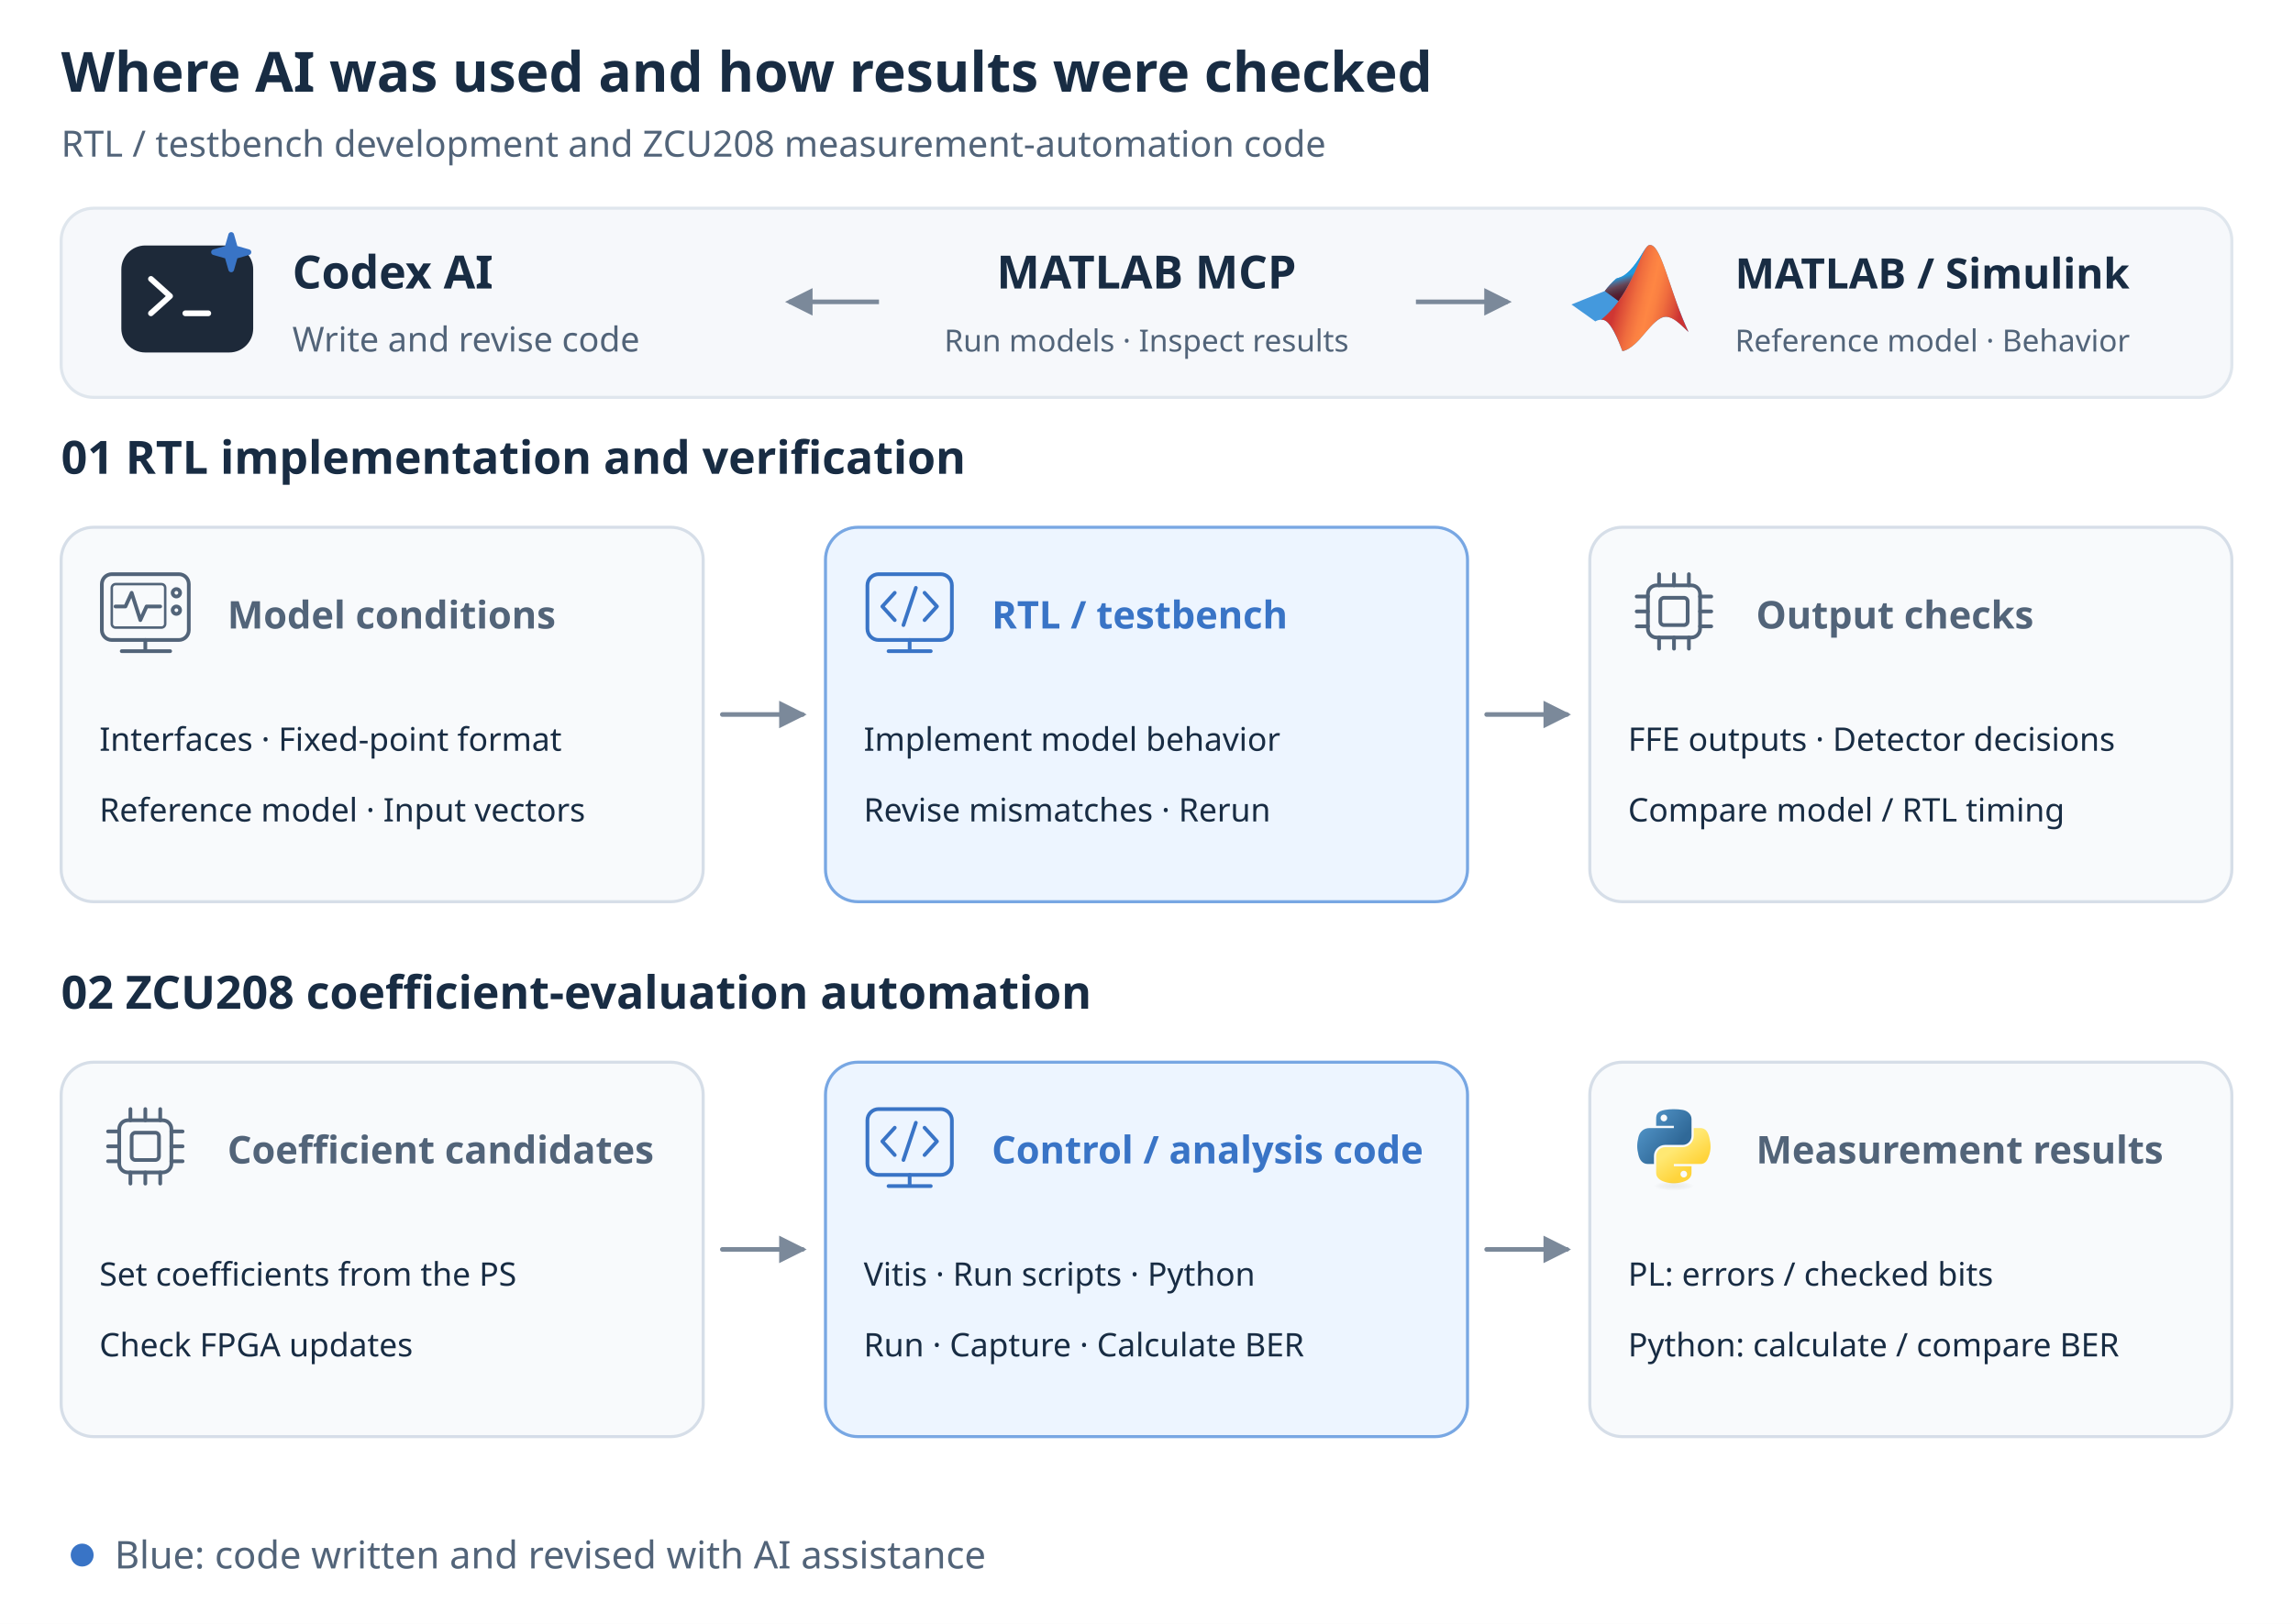
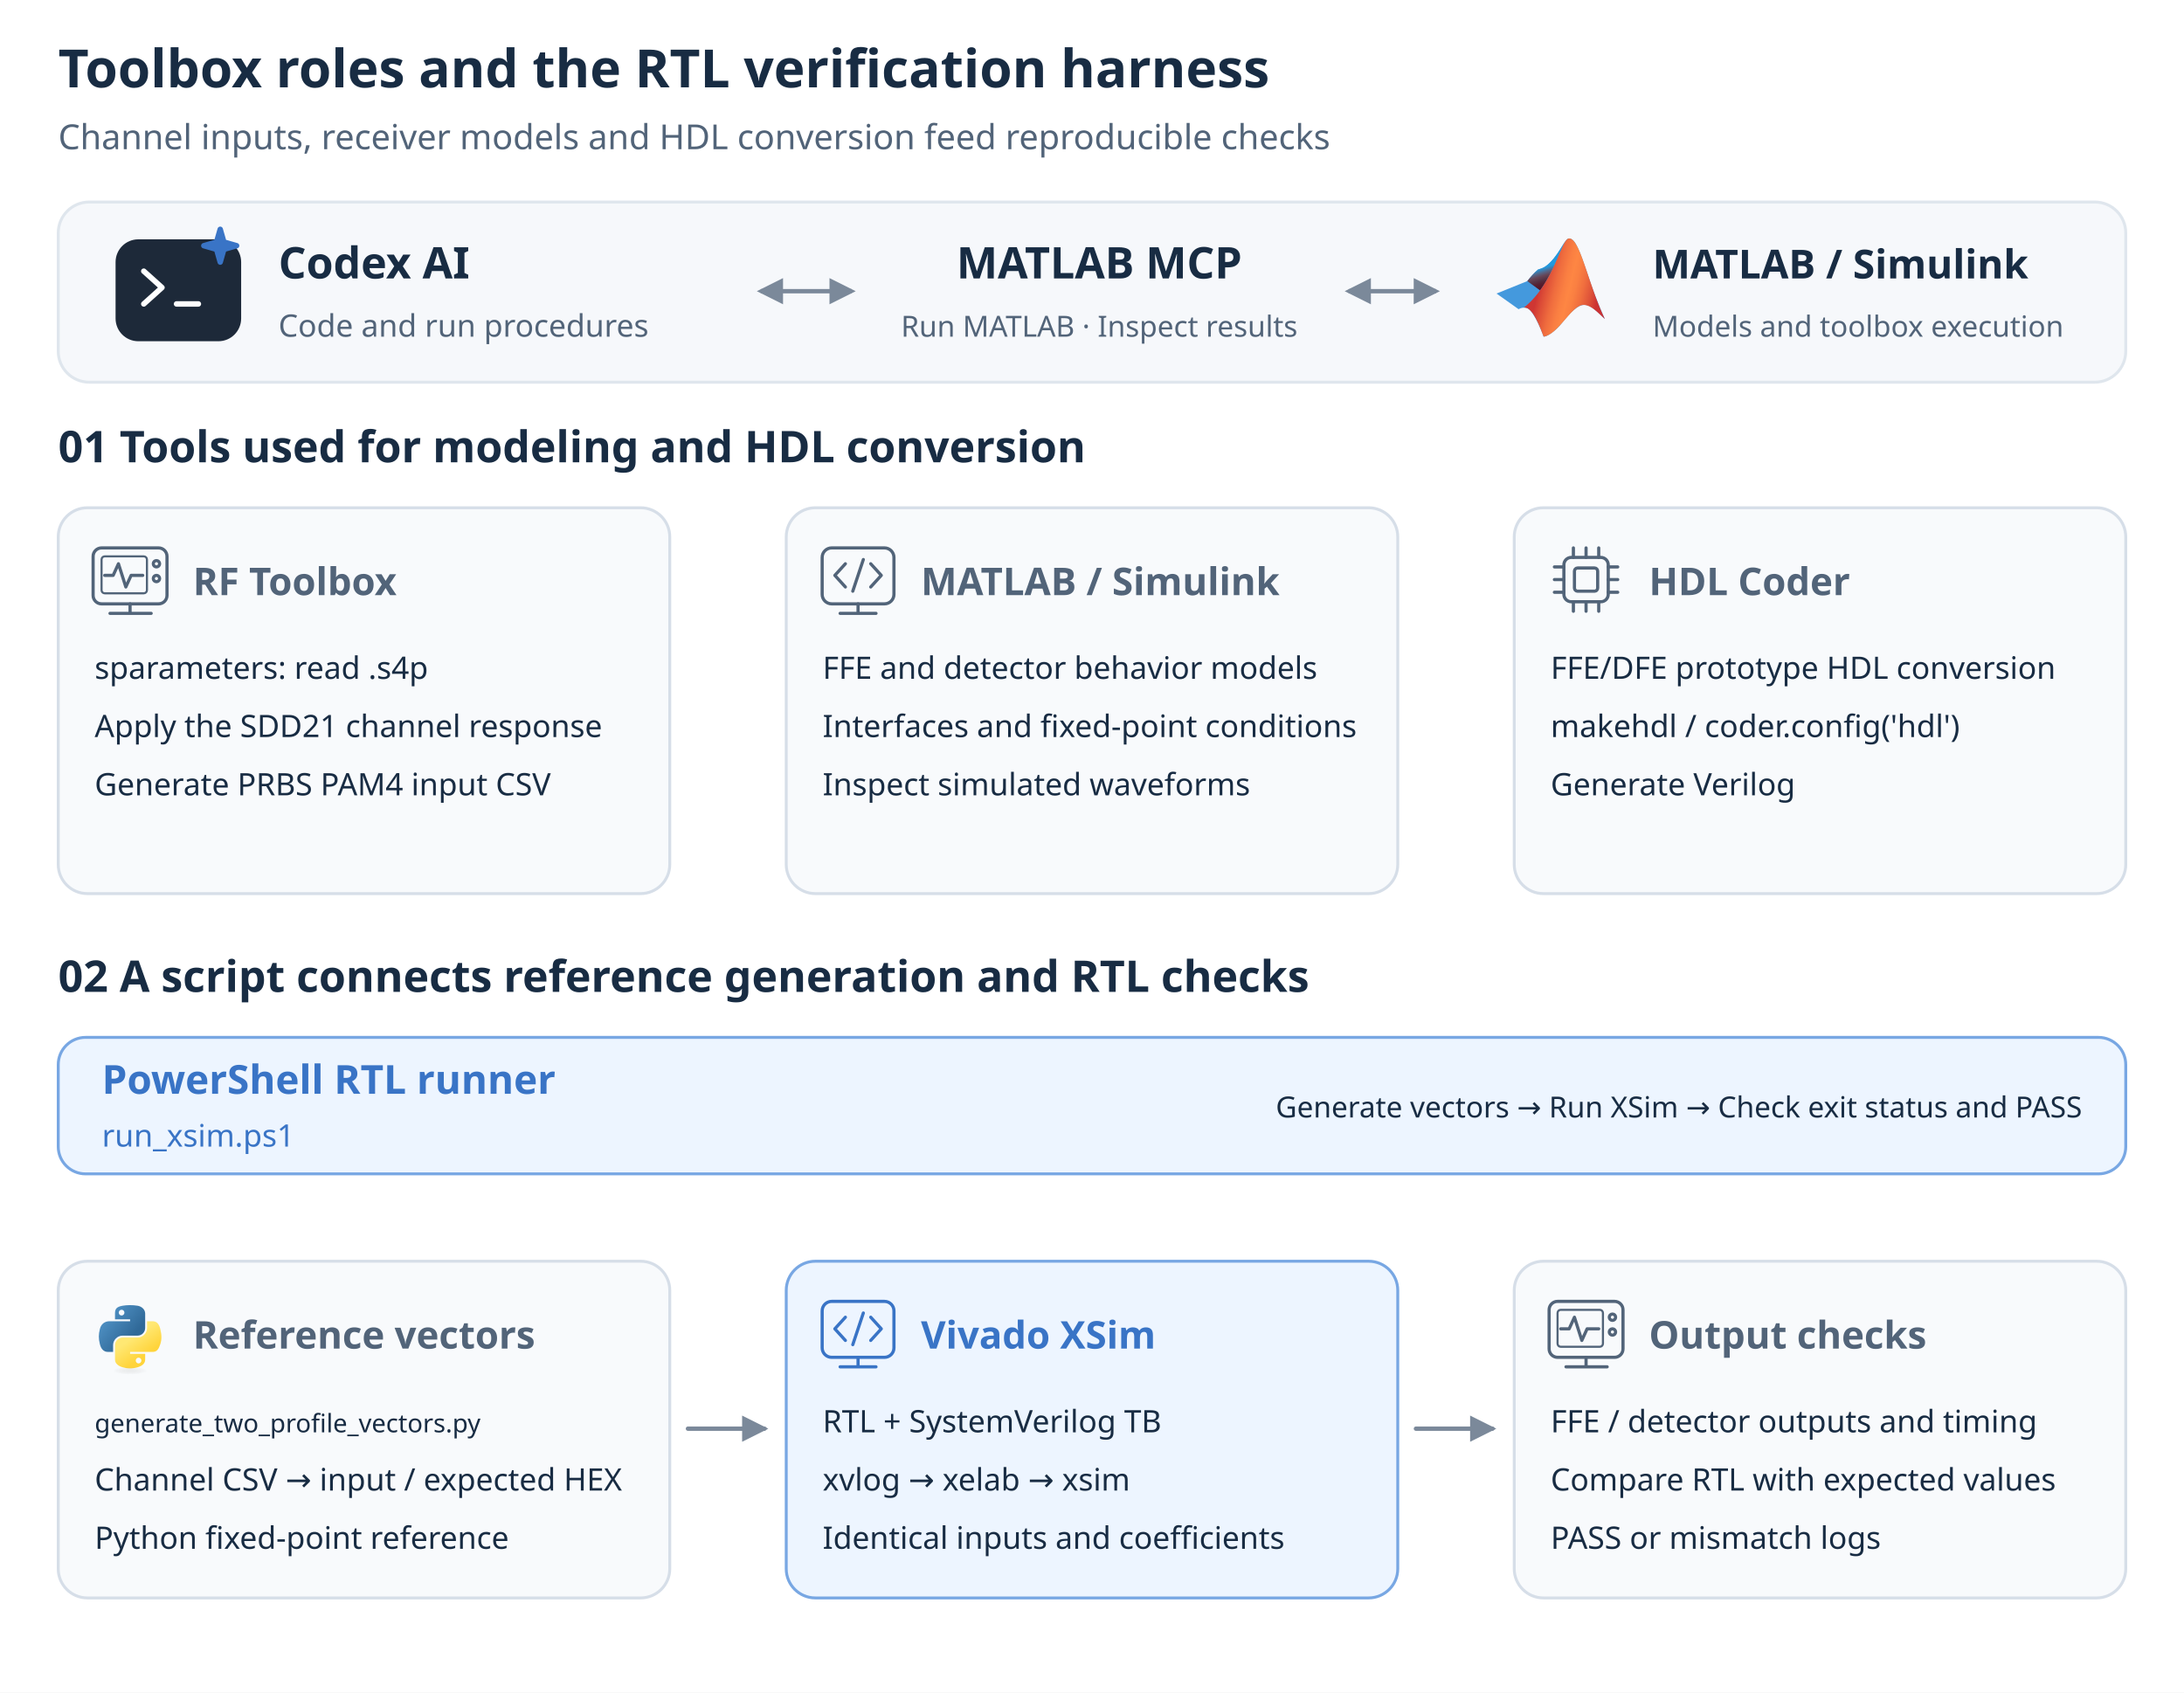
- <svg xmlns="http://www.w3.org/2000/svg" width="1200" height="850" viewBox="0 0 1200 850" role="img" aria-labelledby="title desc">
+ <svg xmlns="http://www.w3.org/2000/svg" width="1200" height="930" viewBox="0 0 1200 930" role="img" aria-labelledby="title desc">
  <defs>
    <marker id="arrow" viewBox="0 0 10 10" refX="8.5" refY="5" markerWidth="6" markerHeight="6" orient="auto-start-reverse">
      <path d="M0 0L10 5L0 10Z" fill="#7b899a" />
    </marker>
+     <marker id="blue-arrow" viewBox="0 0 10 10" refX="8.5" refY="5" markerWidth="6" markerHeight="6" orient="auto-start-reverse">
+       <path d="M0 0L10 5L0 10Z" fill="#3974c6" />
+     </marker>
+     <marker id="data-arrow" viewBox="0 0 10 10" refX="8.5" refY="5" markerWidth="6" markerHeight="6" orient="auto">
+       <path d="M0 0L10 5L0 10Z" fill="#28836c" />
+     </marker>
  </defs>
  <style>text{font-family:"Malgun Gothic","Apple SD Gothic Neo","Noto Sans KR","Segoe UI",sans-serif}</style>
-   <rect width="1200" height="850" fill="#fff" />
-   <text x="32" y="48" font-size="29" font-weight="700" text-anchor="start" fill="#182c43">Where AI was used and how results were checked</text>
-   <text x="32" y="82" font-size="19" font-weight="400" text-anchor="start" fill="#526479">RTL / testbench development and ZCU208 measurement-automation code</text>
-   <rect x="32" y="109" width="1136" height="99" rx="17" fill="#f6f8fb" stroke="#dfe6ed" stroke-width="1.6" />
-   <g transform="translate(62 121)" fill="none" stroke="#3974c6" stroke-width="3" stroke-linecap="round" stroke-linejoin="round">
+   <rect width="1200" height="930" fill="#fff" />
+   <text x="32" y="48" font-size="29" font-weight="700" text-anchor="start" fill="#182c43">Toolbox roles and the RTL verification harness</text>
+   <text x="32" y="82" font-size="19" font-weight="400" text-anchor="start" fill="#526479">Channel inputs, receiver models and HDL conversion feed reproducible checks</text>
+   <rect x="32" y="111" width="1136" height="99" rx="17" fill="#f6f8fb" stroke="#dfe6ed" stroke-width="1.6" />
+   <g transform="translate(62 124)" fill="none" stroke="#3974c6" stroke-width="3" stroke-linecap="round" stroke-linejoin="round">
    <rect x="3" y="9" width="66" height="53" rx="11" fill="#1d2939" stroke="#1d2939" />
    <path d="M17 25l10 9-10 9m18 0h12" stroke="#fff" />
    <path d="M59 2l2 7 7 2-7 2-2 7-2-7-7-2 7-2z" fill="#3974c6" stroke="#3974c6" />
  </g>
-   <text x="153" y="151" font-size="24" font-weight="700" text-anchor="start" fill="#182c43">Codex AI</text>
-   <text x="153" y="184" font-size="18" font-weight="400" text-anchor="start" fill="#526479">Write and revise code</text>
-   <path d="M413 158H460M741 158H789" fill="none" stroke="#7b899a" stroke-width="2.4" marker-start="url(#arrow)" marker-end="url(#arrow)" />
-   <text x="600" y="151" font-size="24" font-weight="700" text-anchor="middle" fill="#182c43">MATLAB MCP</text>
-   <text x="600" y="184" font-size="16" font-weight="400" text-anchor="middle" fill="#526479">Run models · Inspect results</text>
-   <svg viewBox="0 0 128 128" x="818" y="121" width="70" height="70">
+   <text x="153" y="153" font-size="24" font-weight="700" text-anchor="start" fill="#182c43">Codex AI</text>
+   <text x="153" y="185" font-size="17" font-weight="400" text-anchor="start" fill="#526479">Code and run procedures</text>
+   <path d="M418 160H468" fill="none" stroke="#7b899a" stroke-width="2.4" marker-start="url(#arrow)" marker-end="url(#arrow)" />
+   <path d="M741 160H789" fill="none" stroke="#7b899a" stroke-width="2.4" marker-start="url(#arrow)" marker-end="url(#arrow)" />
+   <text x="604" y="153" font-size="24" font-weight="700" text-anchor="middle" fill="#182c43">MATLAB MCP</text>
+   <text x="604" y="185" font-size="16" font-weight="400" text-anchor="middle" fill="#526479">Run MATLAB · Inspect results</text>
+   <svg viewBox="0 0 128 128" x="818" y="124" width="68" height="68">
    <defs>
      <linearGradient id="matlab-original-a" gradientUnits="userSpaceOnUse" x1="16.803" y1="16.631" x2="15.013" y2="22.411" gradientTransform="matrix(4 0 0 -4 0 128)">
        <stop offset="0" stop-color="#512" />
        <stop offset=".23" stop-color="#523" />
        <stop offset=".36" stop-color="#534" />
        <stop offset=".51" stop-color="#645" />
        <stop offset=".66" stop-color="#568" />
        <stop offset=".84" stop-color="#29d" />
      </linearGradient>
      <linearGradient id="matlab-original-b" gradientUnits="userSpaceOnUse" x1="29.71" y1="18.983" x2="11.71" y2="14.563" gradientTransform="scale(4)">
        <stop offset=".081" stop-color="#c33" />
        <stop offset=".189" stop-color="#de5239" />
        <stop offset=".313" stop-color="#f06e3e" />
        <stop offset=".421" stop-color="#fa8042" />
        <stop offset=".5" stop-color="#fe8643" />
        <stop offset=".58" stop-color="#fa7f42" />
        <stop offset=".696" stop-color="#ef6c3e" />
        <stop offset=".833" stop-color="#dc4c37" />
        <stop offset=".916" stop-color="#cf3633" />
      </linearGradient>
    </defs>
    <path d="M8 70.2l31.879-12.88a82.62 82.62 0 0110.883-11.8c2.636-1.399 7.597-.641 16.68-11.918 8.796-11 11.597-20.403 15.718-20.403 6.52 0 11.32 14.082 18.602 35.403A461.75 461.75 0 00120 96.48c-7.602-7.082-14.078-14.718-21.48-14.52-6.88.161-14.52 8.321-22.88 18.802C69 109.16 60.2 114.922 56.763 114.8c0 0-8.883-25.121-16.32-29.2a10.563 10.563 0 00-9.563.797L8 70.16zm0 0" fill="#49d" />
    <path d="M79.2 16.078c-2.68 3.602-5.92 10.203-11.76 17.524-9.082 11.277-14 10.52-16.68 11.918a78.673 78.673 0 00-10.882 11.8l13.2 9.64C64.28 51.68 70.28 35.122 74.96 24.399a54.649 54.649 0 014.238-8.32zm0 0" fill="url(#matlab-original-a)" />
    <path d="M83.2 13.2c-8.72 0-14.68 45.921-46.88 71.562 9.04-1.48 16.88 20.957 20.48 30.039 16-2.723 28.802-33.32 41.72-32.84 7.402.277 13.878 7.437 21.48 14.52C102.64 60 94.52 13.198 83.2 13.198zm0 0" fill="url(#matlab-original-b)" />
  </svg>
-   <text x="908" y="151" font-size="22" font-weight="700" text-anchor="start" fill="#182c43">MATLAB / Simulink</text>
-   <text x="908" y="184" font-size="16" font-weight="400" text-anchor="start" fill="#526479">Reference model · Behavior</text>
-   <text x="32" y="248" font-size="24" font-weight="700" text-anchor="start" fill="#182c43">01  RTL implementation and verification</text>
-   <g data-card="0-0" data-left="32" data-right="368">
-     <rect x="32" y="276" width="336" height="196" rx="17" fill="#f8fafc" stroke="#d6dee8" stroke-width="1.6" />
-     <g transform="translate(52 296) scale(.65)">
+   <text x="908" y="153" font-size="22" font-weight="700" text-anchor="start" fill="#182c43">MATLAB / Simulink</text>
+   <text x="908" y="185" font-size="16" font-weight="400" text-anchor="start" fill="#526479">Models and toolbox execution</text>
+   <text x="32" y="254" font-size="24" font-weight="700" text-anchor="start" fill="#182c43">01  Tools used for modeling and HDL conversion</text>
+   <g data-card="32-279" data-left="32" data-right="368">
+     <rect x="32" y="279" width="336" height="212" rx="16" fill="#f8fafc" stroke="#d6dee8" stroke-width="1.6" />
+     <g transform="translate(50 297) scale(.58)">
      <g transform="translate(0 0)" fill="none" stroke="#526479" stroke-width="3" stroke-linecap="round" stroke-linejoin="round">
        <rect x="2" y="7" width="70" height="53" rx="8" />
        <rect x="10" y="15" width="43" height="35" rx="3" stroke-width="2" />
        <path d="M13 33h8l5-11 7 22 5-11h11M18 69h39m-20-9v9" />
        <circle cx="62" cy="22" r="3" />
        <circle cx="62" cy="36" r="3" />
      </g>
    </g>
-     <text x="119" y="329" font-size="20" font-weight="700" text-anchor="start" fill="#526479">Model conditions</text>
-     <text x="52" y="393" font-size="17" font-weight="400" text-anchor="start" fill="#182c43">Interfaces · Fixed-point format</text>
-     <text x="52" y="430" font-size="17" font-weight="400" text-anchor="start" fill="#182c43">Reference model · Input vectors</text>
+     <text x="106" y="327" font-size="21" font-weight="700" text-anchor="start" fill="#526479">RF Toolbox</text>
+     <text x="52" y="373" font-size="17" font-weight="400" text-anchor="start" fill="#182c43">sparameters: read .s4p</text>
+     <text x="52" y="405" font-size="17" font-weight="400" text-anchor="start" fill="#182c43">Apply the SDD21 channel response</text>
+     <text x="52" y="437" font-size="17" font-weight="400" text-anchor="start" fill="#182c43">Generate PRBS PAM4 input CSV</text>
  </g>
-   <path d="M378 374H420" fill="none" stroke="#7b899a" stroke-width="2.4" stroke-linecap="round" stroke-linejoin="round" marker-end="url(#arrow)" />
-   <g data-card="0-1" data-left="432" data-right="768">
-     <rect x="432" y="276" width="336" height="196" rx="17" fill="#edf5ff" stroke="#78a7e3" stroke-width="1.6" />
-     <g transform="translate(452 296) scale(.65)">
-       <g transform="translate(0 0)" fill="none" stroke="#3974c6" stroke-width="3" stroke-linecap="round" stroke-linejoin="round">
+   <g data-card="432-279" data-left="432" data-right="768">
+     <rect x="432" y="279" width="336" height="212" rx="16" fill="#f8fafc" stroke="#d6dee8" stroke-width="1.6" />
+     <g transform="translate(450 297) scale(.58)">
+       <g transform="translate(0 0)" fill="none" stroke="#526479" stroke-width="3" stroke-linecap="round" stroke-linejoin="round">
        <rect x="3" y="7" width="68" height="53" rx="9" />
        <path d="M25 22l-10 11 10 11m24-22 10 11-10 11m-7-26-10 30M20 69h34m-17-9v9" />
      </g>
    </g>
-     <text x="519" y="329" font-size="20" font-weight="700" text-anchor="start" fill="#3974c6">RTL / testbench</text>
-     <text x="452" y="393" font-size="17" font-weight="400" text-anchor="start" fill="#182c43">Implement model behavior</text>
-     <text x="452" y="430" font-size="17" font-weight="400" text-anchor="start" fill="#182c43">Revise mismatches · Rerun</text>
+     <text x="506" y="327" font-size="21" font-weight="700" text-anchor="start" fill="#526479">MATLAB / Simulink</text>
+     <text x="452" y="373" font-size="17" font-weight="400" text-anchor="start" fill="#182c43">FFE and detector behavior models</text>
+     <text x="452" y="405" font-size="17" font-weight="400" text-anchor="start" fill="#182c43">Interfaces and fixed-point conditions</text>
+     <text x="452" y="437" font-size="17" font-weight="400" text-anchor="start" fill="#182c43">Inspect simulated waveforms</text>
  </g>
-   <path d="M778 374H820" fill="none" stroke="#7b899a" stroke-width="2.4" stroke-linecap="round" stroke-linejoin="round" marker-end="url(#arrow)" />
-   <g data-card="0-2" data-left="832" data-right="1168">
-     <rect x="832" y="276" width="336" height="196" rx="17" fill="#f8fafc" stroke="#d6dee8" stroke-width="1.6" />
-     <g transform="translate(852 296) scale(.65)">
+   <g data-card="832-279" data-left="832" data-right="1168">
+     <rect x="832" y="279" width="336" height="212" rx="16" fill="#f8fafc" stroke="#d6dee8" stroke-width="1.6" />
+     <g transform="translate(850 297) scale(.58)">
      <g transform="translate(0 0)" fill="none" stroke="#526479" stroke-width="3" stroke-linecap="round" stroke-linejoin="round">
        <rect x="16" y="16" width="42" height="42" rx="7" />
        <rect x="26" y="26" width="22" height="22" rx="3" />
        <path d="M25 7v9m0 42v9M7 25h9m42 0h9" />
        <path d="M37 7v9m0 42v9M7 37h9m42 0h9" />
        <path d="M49 7v9m0 42v9M7 49h9m42 0h9" />
      </g>
    </g>
-     <text x="919" y="329" font-size="20" font-weight="700" text-anchor="start" fill="#526479">Output checks</text>
-     <text x="852" y="393" font-size="17" font-weight="400" text-anchor="start" fill="#182c43">FFE outputs · Detector decisions</text>
-     <text x="852" y="430" font-size="17" font-weight="400" text-anchor="start" fill="#182c43">Compare model / RTL timing</text>
+     <text x="906" y="327" font-size="21" font-weight="700" text-anchor="start" fill="#526479">HDL Coder</text>
+     <text x="852" y="373" font-size="17" font-weight="400" text-anchor="start" fill="#182c43">FFE/DFE prototype HDL conversion</text>
+     <text x="852" y="405" font-size="17" font-weight="400" text-anchor="start" fill="#182c43">makehdl / coder.config('hdl')</text>
+     <text x="852" y="437" font-size="17" font-weight="400" text-anchor="start" fill="#182c43">Generate Verilog</text>
  </g>
-   <text x="32" y="528" font-size="24" font-weight="700" text-anchor="start" fill="#182c43">02  ZCU208 coefficient-evaluation automation</text>
-   <g data-card="1-0" data-left="32" data-right="368">
-     <rect x="32" y="556" width="336" height="196" rx="17" fill="#f8fafc" stroke="#d6dee8" stroke-width="1.6" />
-     <g transform="translate(52 576) scale(.65)">
-       <g transform="translate(0 0)" fill="none" stroke="#526479" stroke-width="3" stroke-linecap="round" stroke-linejoin="round">
-         <rect x="16" y="16" width="42" height="42" rx="7" />
-         <rect x="26" y="26" width="22" height="22" rx="3" />
-         <path d="M25 7v9m0 42v9M7 25h9m42 0h9" />
-         <path d="M37 7v9m0 42v9M7 37h9m42 0h9" />
-         <path d="M49 7v9m0 42v9M7 49h9m42 0h9" />
-       </g>
-     </g>
-     <text x="119" y="609" font-size="20" font-weight="700" text-anchor="start" fill="#526479">Coefficient candidates</text>
-     <text x="52" y="673" font-size="17" font-weight="400" text-anchor="start" fill="#182c43">Set coefficients from the PS</text>
-     <text x="52" y="710" font-size="17" font-weight="400" text-anchor="start" fill="#182c43">Check FPGA updates</text>
-   </g>
-   <path d="M378 654H420" fill="none" stroke="#7b899a" stroke-width="2.4" stroke-linecap="round" stroke-linejoin="round" marker-end="url(#arrow)" />
-   <g data-card="1-1" data-left="432" data-right="768">
-     <rect x="432" y="556" width="336" height="196" rx="17" fill="#edf5ff" stroke="#78a7e3" stroke-width="1.6" />
-     <g transform="translate(452 576) scale(.65)">
-       <g transform="translate(0 0)" fill="none" stroke="#3974c6" stroke-width="3" stroke-linecap="round" stroke-linejoin="round">
-         <rect x="3" y="7" width="68" height="53" rx="9" />
-         <path d="M25 22l-10 11 10 11m24-22 10 11-10 11m-7-26-10 30M20 69h34m-17-9v9" />
-       </g>
-     </g>
-     <text x="519" y="609" font-size="20" font-weight="700" text-anchor="start" fill="#3974c6">Control / analysis code</text>
-     <text x="452" y="673" font-size="17" font-weight="400" text-anchor="start" fill="#182c43">Vitis · Run scripts · Python</text>
-     <text x="452" y="710" font-size="17" font-weight="400" text-anchor="start" fill="#182c43">Run · Capture · Calculate BER</text>
-   </g>
-   <path d="M778 654H820" fill="none" stroke="#7b899a" stroke-width="2.4" stroke-linecap="round" stroke-linejoin="round" marker-end="url(#arrow)" />
-   <g data-card="1-2" data-left="832" data-right="1168">
-     <rect x="832" y="556" width="336" height="196" rx="17" fill="#f8fafc" stroke="#d6dee8" stroke-width="1.6" />
-     <svg viewBox="0 0 128 128" x="852" y="576" width="48" height="48">
+   <text x="32" y="545" font-size="24" font-weight="700" text-anchor="start" fill="#182c43">02  A script connects reference generation and RTL checks</text>
+   <rect x="32" y="570" width="1136" height="75" rx="15" fill="#edf5ff" stroke="#78a7e3" stroke-width="1.6" />
+   <text x="56" y="601" font-size="22" font-weight="700" text-anchor="start" fill="#3974c6">PowerShell RTL runner</text>
+   <text x="56" y="630" font-size="17" font-weight="400" text-anchor="start" fill="#3974c6">run_xsim.ps1</text>
+   <text x="1144" y="614" font-size="16" font-weight="400" text-anchor="end" fill="#182c43">Generate vectors → Run XSim → Check exit status and PASS</text>
+   <g data-card="32-693" data-left="32" data-right="368">
+     <rect x="32" y="693" width="336" height="185" rx="16" fill="#f8fafc" stroke="#d6dee8" stroke-width="1.6" />
+     <svg viewBox="0 0 128 128" x="50" y="713" width="43" height="43">
      <linearGradient id="python-original-a" gradientUnits="userSpaceOnUse" x1="70.252" y1="1237.476" x2="170.659" y2="1151.089" gradientTransform="matrix(.563 0 0 -.568 -29.215 707.817)">
        <stop offset="0" stop-color="#5A9FD4" />
        <stop offset="1" stop-color="#306998" />
      </linearGradient>
      <linearGradient id="python-original-b" gradientUnits="userSpaceOnUse" x1="209.474" y1="1098.811" x2="173.62" y2="1149.537" gradientTransform="matrix(.563 0 0 -.568 -29.215 707.817)">
        <stop offset="0" stop-color="#FFD43B" />
        <stop offset="1" stop-color="#FFE873" />
      </linearGradient>
      <path fill="url(#python-original-a)" d="M63.391 1.988c-4.222.02-8.252.379-11.8 1.007-10.45 1.846-12.346 5.71-12.346 12.837v9.411h24.693v3.137H29.977c-7.176 0-13.46 4.313-15.426 12.521-2.268 9.405-2.368 15.275 0 25.096 1.755 7.311 5.947 12.519 13.124 12.519h8.491V67.234c0-8.151 7.051-15.34 15.426-15.34h24.665c6.866 0 12.346-5.654 12.346-12.548V15.833c0-6.693-5.646-11.72-12.346-12.837-4.244-.706-8.645-1.027-12.866-1.008zM50.037 9.557c2.55 0 4.634 2.117 4.634 4.721 0 2.593-2.083 4.69-4.634 4.69-2.56 0-4.633-2.097-4.633-4.69-.001-2.604 2.073-4.721 4.633-4.721z" transform="translate(0 10.26)" />
      <path fill="url(#python-original-b)" d="M91.682 28.38v10.966c0 8.5-7.208 15.655-15.426 15.655H51.591c-6.756 0-12.346 5.783-12.346 12.549v23.515c0 6.691 5.818 10.628 12.346 12.547 7.816 2.297 15.312 2.713 24.665 0 6.216-1.801 12.346-5.423 12.346-12.547v-9.412H63.938v-3.138h37.012c7.176 0 9.852-5.005 12.348-12.519 2.578-7.735 2.467-15.174 0-25.096-1.774-7.145-5.161-12.521-12.348-12.521h-9.268zM77.809 87.927c2.561 0 4.634 2.097 4.634 4.692 0 2.602-2.074 4.719-4.634 4.719-2.55 0-4.633-2.117-4.633-4.719 0-2.595 2.083-4.692 4.633-4.692z" transform="translate(0 10.26)" />
      <radialGradient id="python-original-c" cx="1825.678" cy="444.45" r="26.743" gradientTransform="matrix(0 -.24 -1.055 0 532.979 557.576)" gradientUnits="userSpaceOnUse">
        <stop offset="0" stop-color="#B8B8B8" stop-opacity=".498" />
        <stop offset="1" stop-color="#7F7F7F" stop-opacity="0" />
      </radialGradient>
      <path opacity=".444" fill="url(#python-original-c)" d="M97.309 119.597c0 3.543-14.816 6.416-33.091 6.416-18.276 0-33.092-2.873-33.092-6.416 0-3.544 14.815-6.417 33.092-6.417 18.275 0 33.091 2.872 33.091 6.417z" />
    </svg>
-     <text x="919" y="609" font-size="20" font-weight="700" text-anchor="start" fill="#526479">Measurement results</text>
-     <text x="852" y="673" font-size="17" font-weight="400" text-anchor="start" fill="#182c43">PL: errors / checked bits</text>
-     <text x="852" y="710" font-size="17" font-weight="400" text-anchor="start" fill="#182c43">Python: calculate / compare BER</text>
+     <text x="106" y="741" font-size="21" font-weight="700" text-anchor="start" fill="#526479">Reference vectors</text>
+     <text x="52" y="787" font-size="14" font-weight="400" text-anchor="start" fill="#182c43">generate_two_profile_vectors.py</text>
+     <text x="52" y="819" font-size="17" font-weight="400" text-anchor="start" fill="#182c43">Channel CSV → input / expected HEX</text>
+     <text x="52" y="851" font-size="17" font-weight="400" text-anchor="start" fill="#182c43">Python fixed-point reference</text>
  </g>
-   <circle cx="43" cy="814" r="6" fill="#3974c6" />
-   <text x="60" y="821" font-size="20" font-weight="400" text-anchor="start" fill="#526479">Blue: code written and revised with AI assistance</text>
+   <g data-card="432-693" data-left="432" data-right="768">
+     <rect x="432" y="693" width="336" height="185" rx="16" fill="#edf5ff" stroke="#78a7e3" stroke-width="1.6" />
+     <g transform="translate(450 711) scale(.58)">
+       <g transform="translate(0 0)" fill="none" stroke="#3974c6" stroke-width="3" stroke-linecap="round" stroke-linejoin="round">
+         <rect x="3" y="7" width="68" height="53" rx="9" />
+         <path d="M25 22l-10 11 10 11m24-22 10 11-10 11m-7-26-10 30M20 69h34m-17-9v9" />
+       </g>
+     </g>
+     <text x="506" y="741" font-size="21" font-weight="700" text-anchor="start" fill="#3974c6">Vivado XSim</text>
+     <text x="452" y="787" font-size="17" font-weight="400" text-anchor="start" fill="#182c43">RTL + SystemVerilog TB</text>
+     <text x="452" y="819" font-size="17" font-weight="400" text-anchor="start" fill="#182c43">xvlog → xelab → xsim</text>
+     <text x="452" y="851" font-size="17" font-weight="400" text-anchor="start" fill="#182c43">Identical inputs and coefficients</text>
+   </g>
+   <g data-card="832-693" data-left="832" data-right="1168">
+     <rect x="832" y="693" width="336" height="185" rx="16" fill="#f8fafc" stroke="#d6dee8" stroke-width="1.6" />
+     <g transform="translate(850 711) scale(.58)">
+       <g transform="translate(0 0)" fill="none" stroke="#526479" stroke-width="3" stroke-linecap="round" stroke-linejoin="round">
+         <rect x="2" y="7" width="70" height="53" rx="8" />
+         <rect x="10" y="15" width="43" height="35" rx="3" stroke-width="2" />
+         <path d="M13 33h8l5-11 7 22 5-11h11M18 69h39m-20-9v9" />
+         <circle cx="62" cy="22" r="3" />
+         <circle cx="62" cy="36" r="3" />
+       </g>
+     </g>
+     <text x="906" y="741" font-size="21" font-weight="700" text-anchor="start" fill="#526479">Output checks</text>
+     <text x="852" y="787" font-size="17" font-weight="400" text-anchor="start" fill="#182c43">FFE / detector outputs and timing</text>
+     <text x="852" y="819" font-size="17" font-weight="400" text-anchor="start" fill="#182c43">Compare RTL with expected values</text>
+     <text x="852" y="851" font-size="17" font-weight="400" text-anchor="start" fill="#182c43">PASS or mismatch logs</text>
+   </g>
+   <path d="M378 785H420" fill="none" stroke="#7b899a" stroke-width="2.4" stroke-linecap="round" stroke-linejoin="round" marker-end="url(#arrow)" />
+   <path d="M778 785H820" fill="none" stroke="#7b899a" stroke-width="2.4" stroke-linecap="round" stroke-linejoin="round" marker-end="url(#arrow)" />
</svg>
